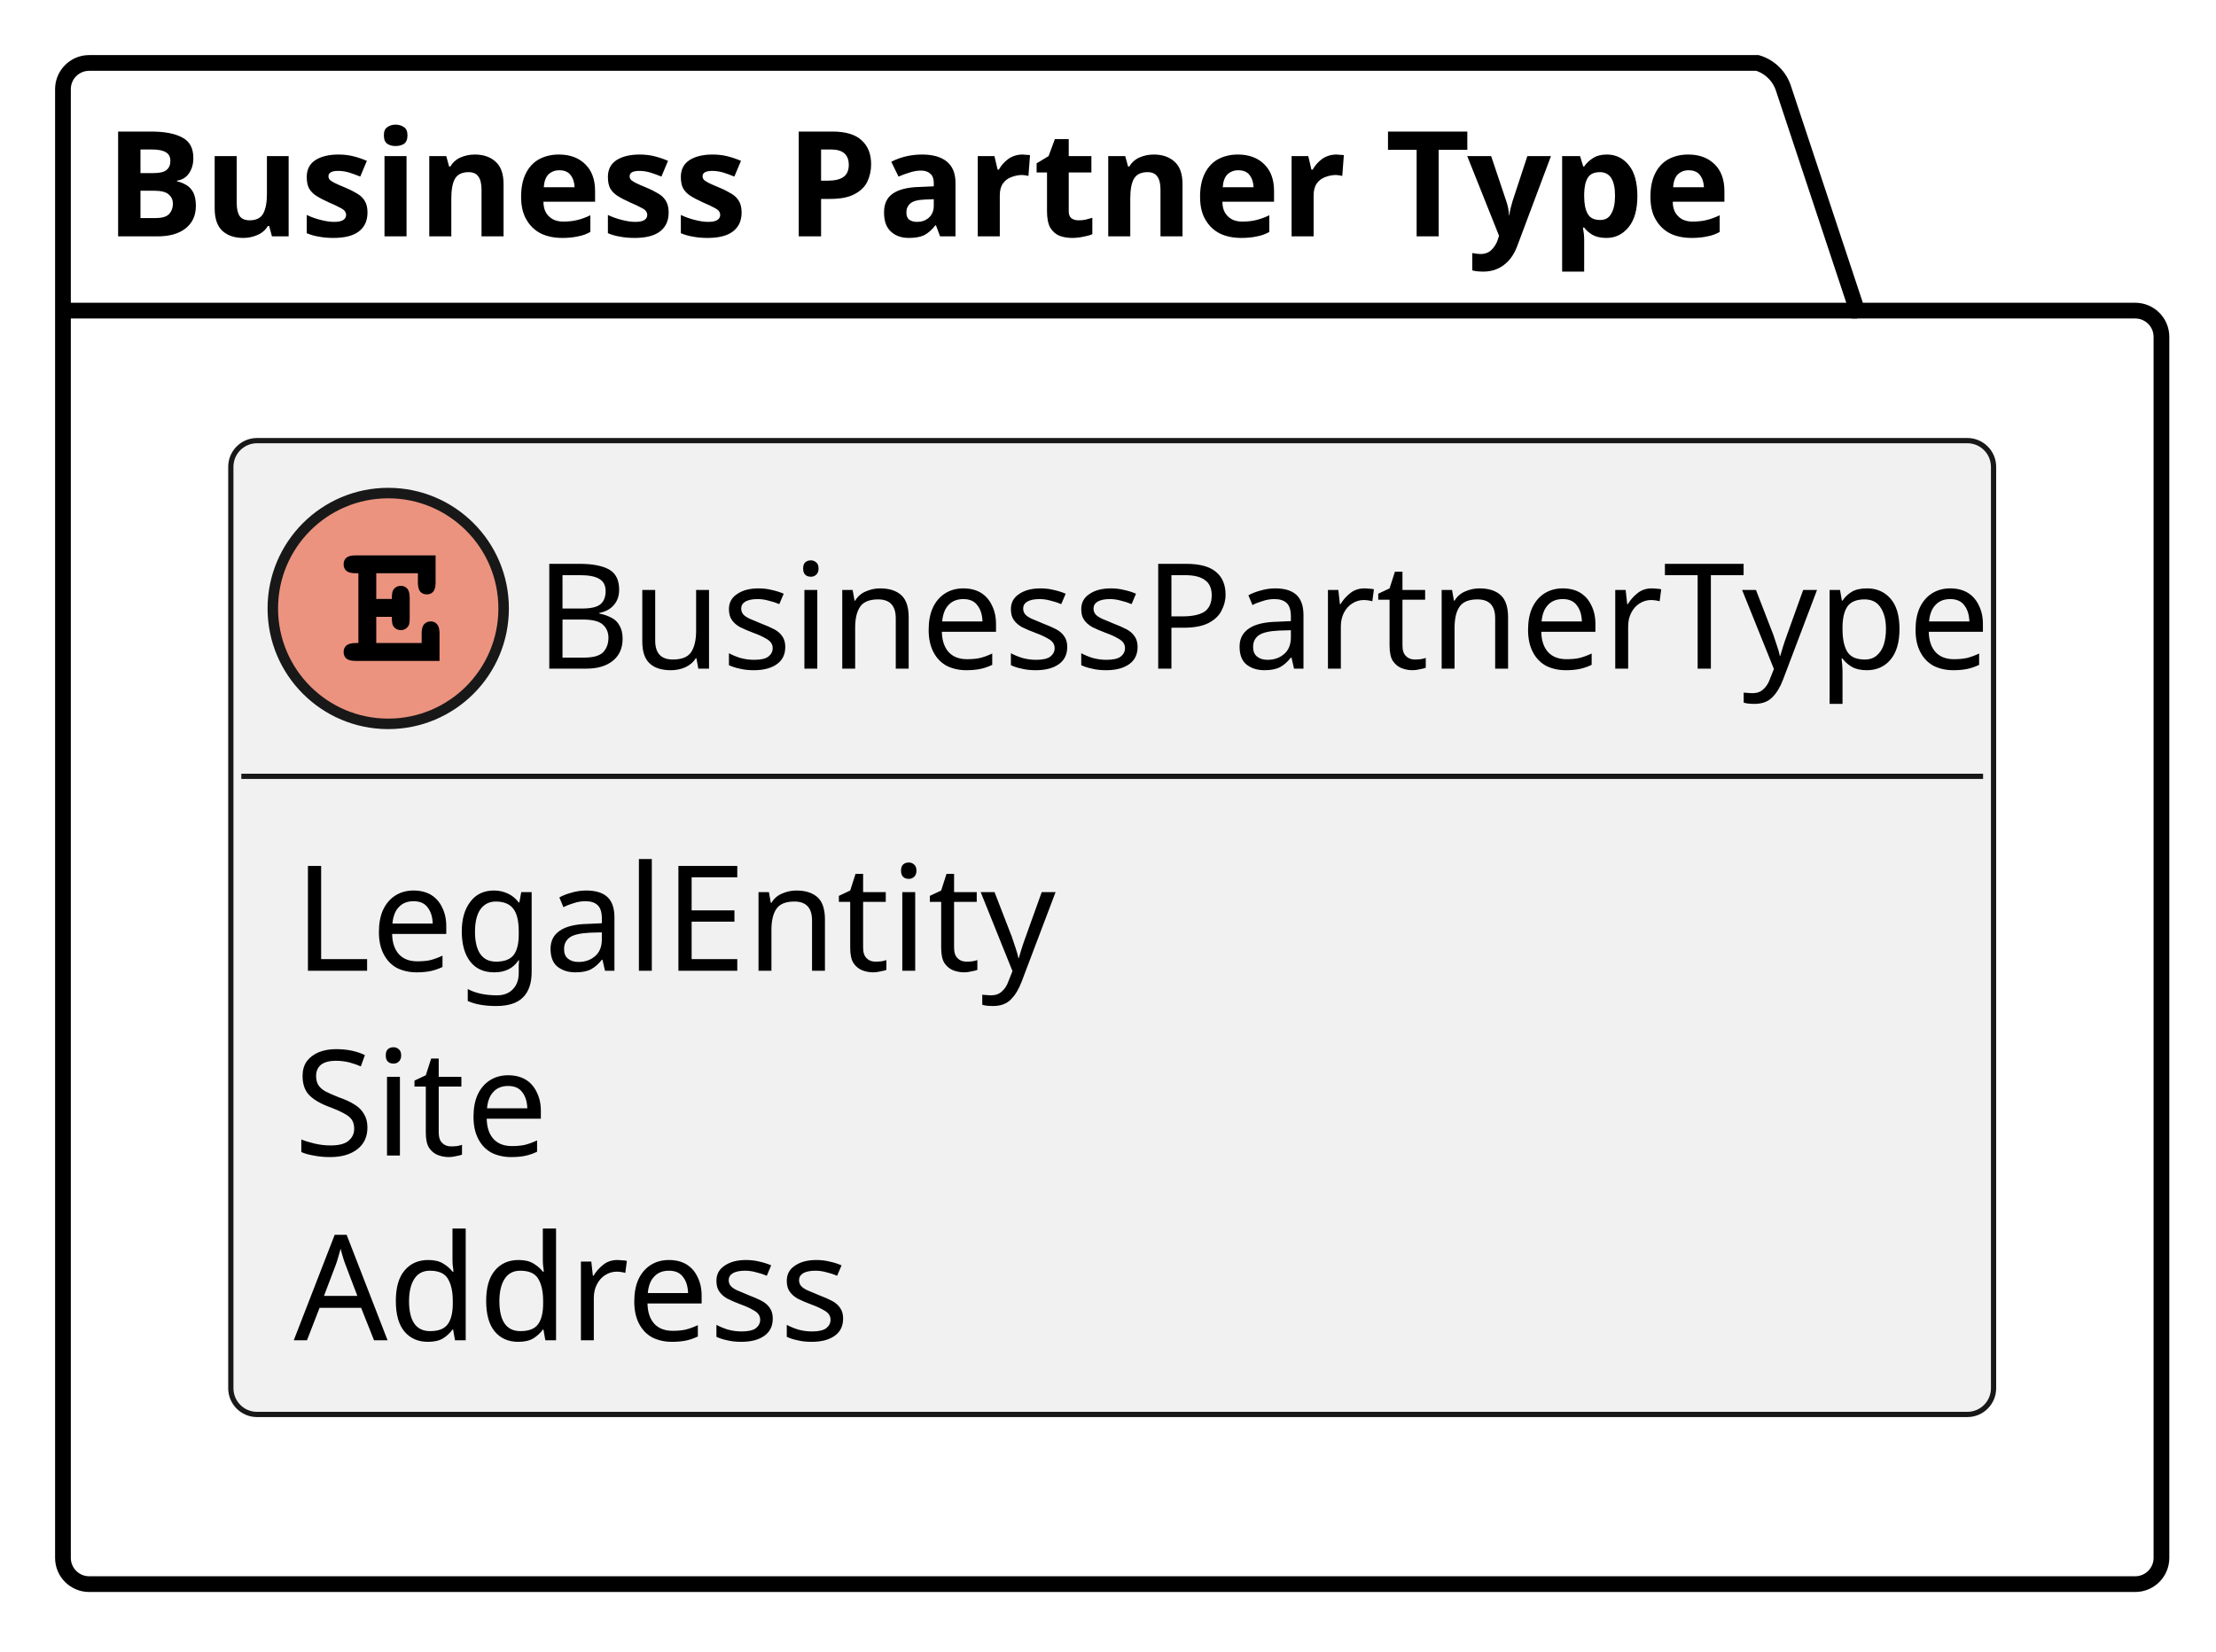
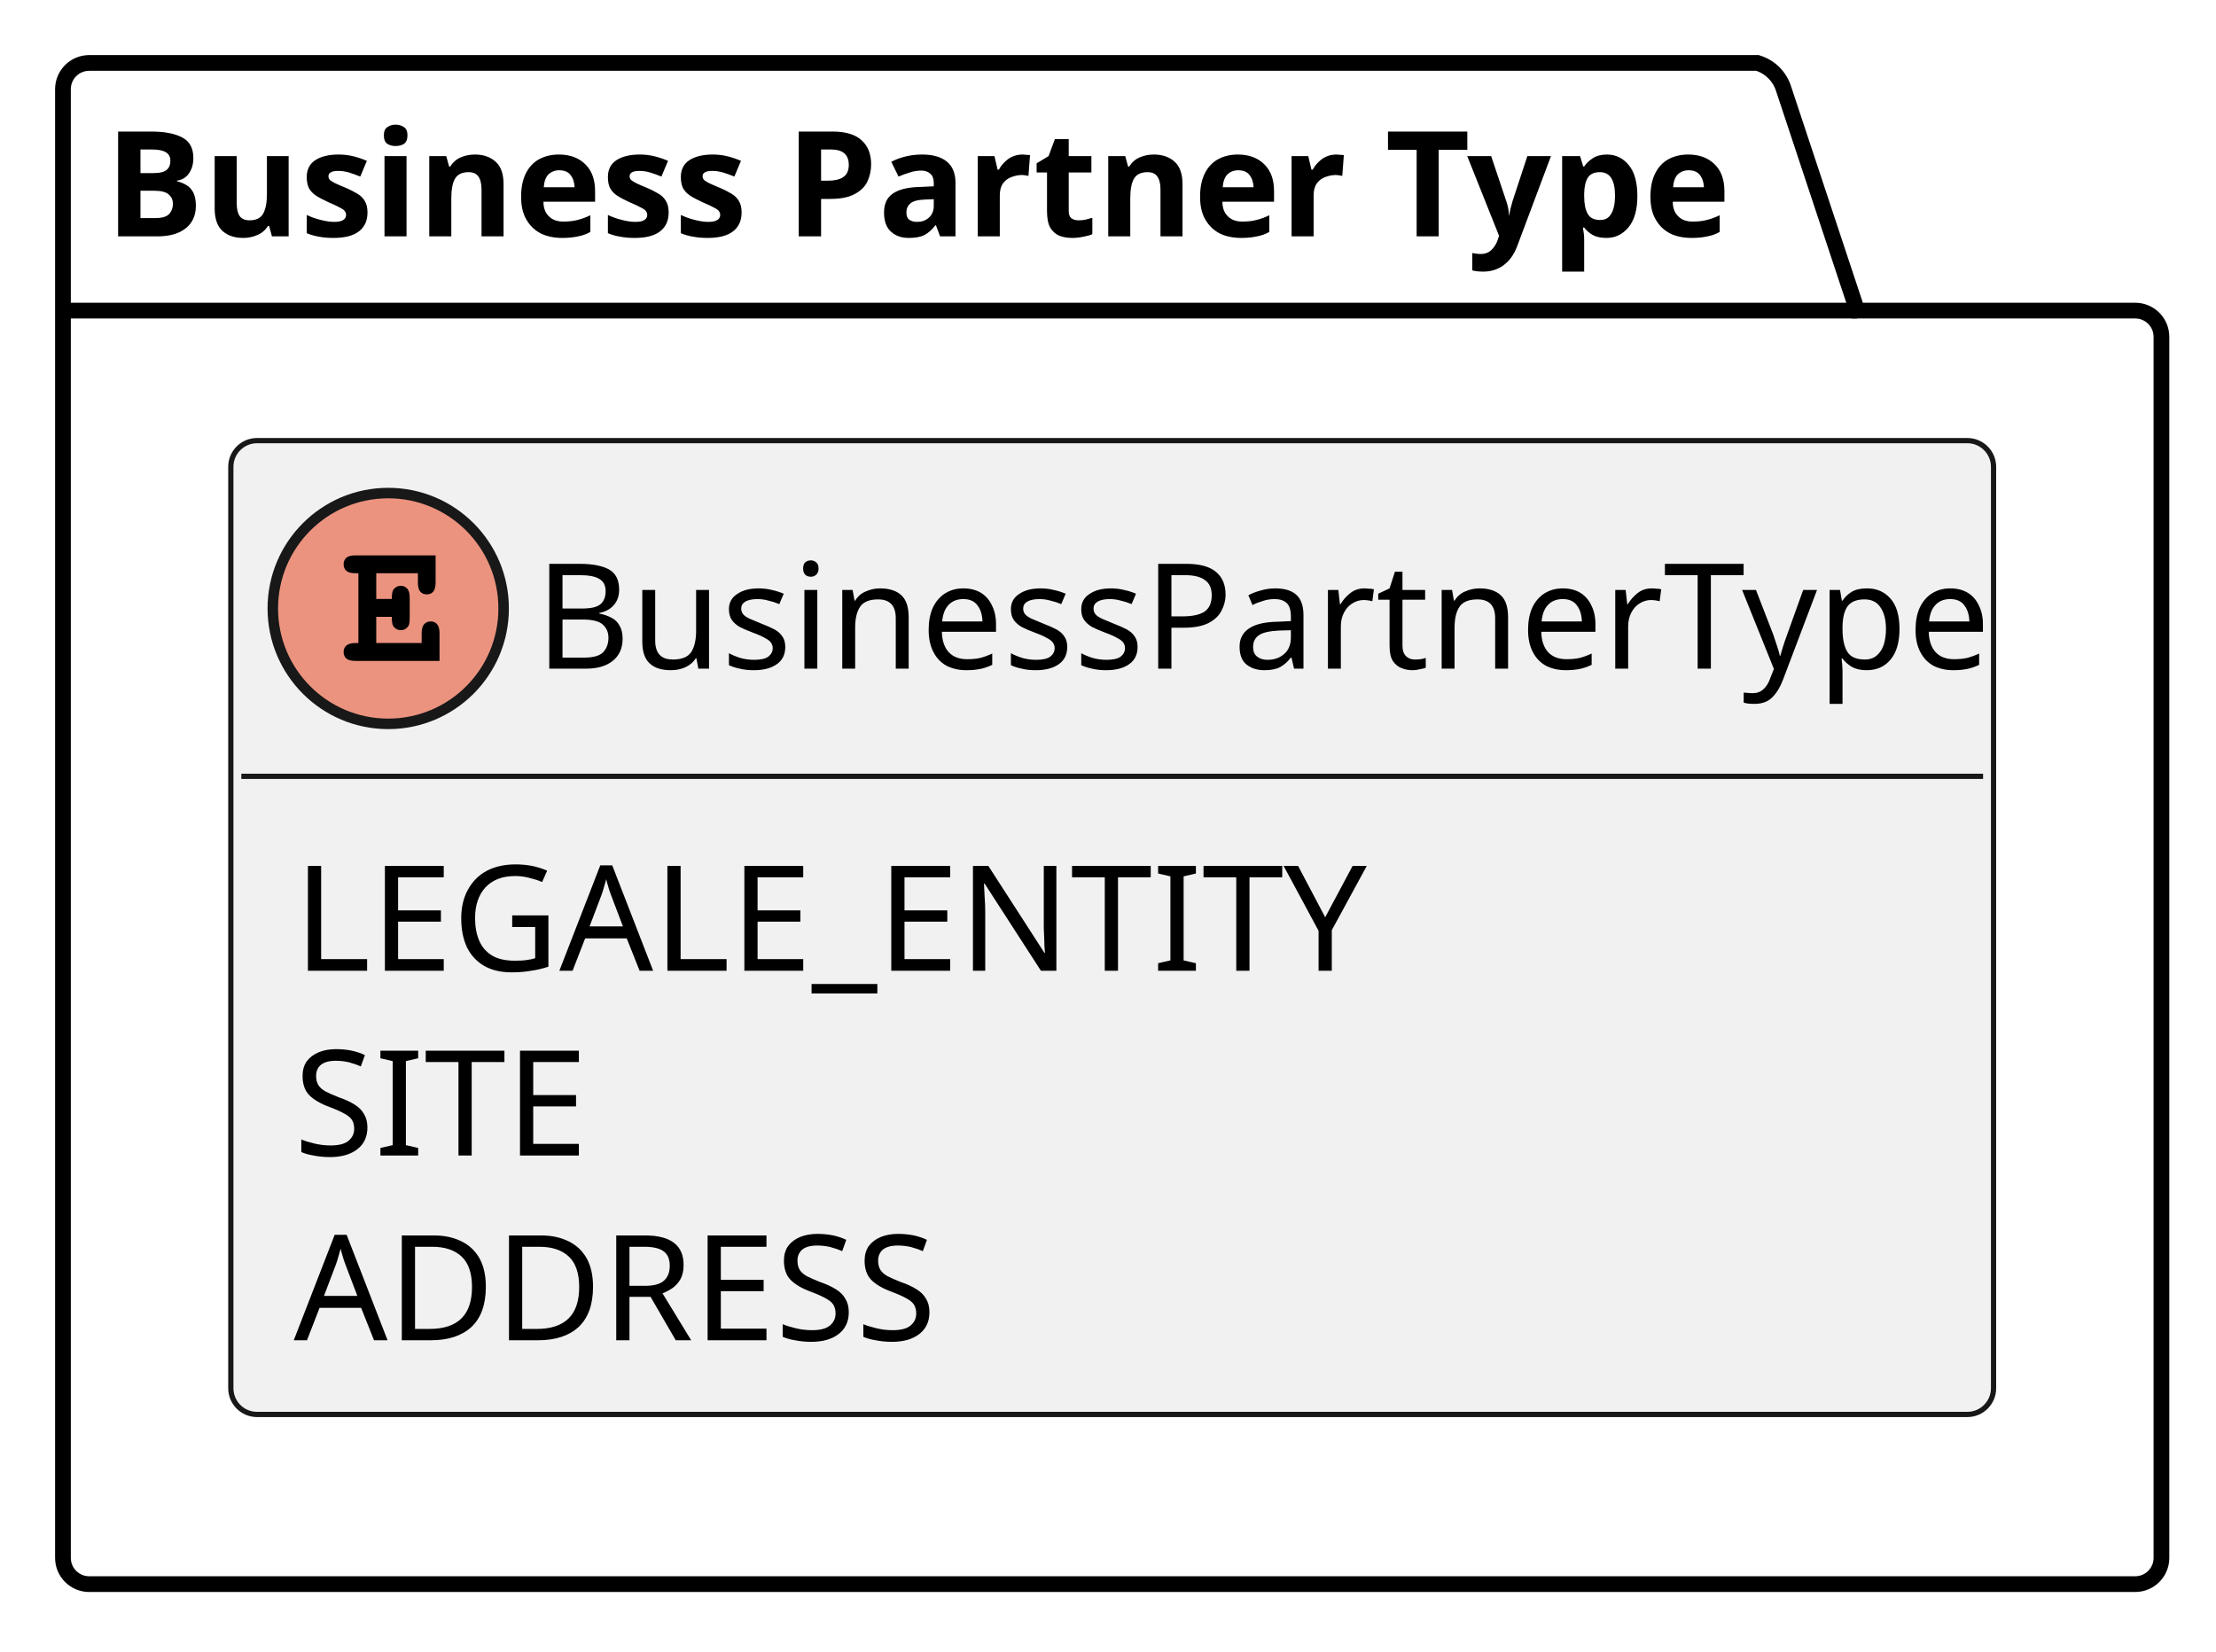
<svg xmlns="http://www.w3.org/2000/svg" contentStyleType="text/css" height="82.292px" preserveAspectRatio="none" style="width:110px;height:82px;background:#FFFFFF;" version="1.1" viewBox="0 0 110 82" width="110.938px" zoomAndPan="magnify">
  <defs />
  <g>
    <g id="cluster_Business Partner Type">
      <path d="M4.427,3.125 L87.24,3.125 A1.953,1.953 0 0 1 88.542,4.427 L92.188,15.421 L105.99,15.421 A1.302,1.302 0 0 1 107.292,16.724 L107.292,77.344 A1.302,1.302 0 0 1 105.99,78.646 L4.427,78.646 A1.302,1.302 0 0 1 3.125,77.344 L3.125,4.427 A1.302,1.302 0 0 1 4.427,3.125 " fill="none" style="stroke:#000000;stroke-width:0.781;" />
      <line style="stroke:#000000;stroke-width:0.781;" x1="3.125" x2="92.188" y1="15.421" y2="15.421" />
      <text fill="#000000" font-family="sans-serif" font-size="7.292" font-weight="bold" lengthAdjust="spacing" textLength="82.292" x="5.208" y="11.736">Business Partner Type</text>
    </g>
    <g id="elem_BusinessPartnerType">
      <rect codeLine="6" fill="#F1F1F1" height="48.348" id="BusinessPartnerType" rx="1.302" ry="1.302" style="stroke:#181818;stroke-width:0.26;" width="87.5" x="11.458" y="21.875" />
      <ellipse cx="19.271" cy="30.208" fill="#EB937F" rx="5.729" ry="5.729" style="stroke:#181818;stroke-width:0.521;" />
      <path d="M18.677,30.623 L18.677,31.925 L20.931,31.925 L20.931,31.445 Q20.931,31.128 21.053,30.99 Q21.183,30.851 21.379,30.851 Q21.574,30.851 21.696,30.99 Q21.818,31.128 21.818,31.445 L21.818,32.812 L17.651,32.812 Q17.326,32.812 17.188,32.69 Q17.057,32.568 17.057,32.365 Q17.057,32.17 17.196,32.047 Q17.334,31.925 17.651,31.925 L17.79,31.925 L17.79,28.459 L17.651,28.459 Q17.326,28.459 17.188,28.337 Q17.057,28.215 17.057,28.011 Q17.057,27.816 17.188,27.694 Q17.326,27.572 17.651,27.572 L21.623,27.572 L21.623,28.922 Q21.623,29.24 21.501,29.378 Q21.387,29.509 21.183,29.509 Q20.988,29.509 20.866,29.378 Q20.744,29.24 20.744,28.922 L20.744,28.459 L18.677,28.459 L18.677,29.736 L19.45,29.736 Q19.45,29.395 19.515,29.297 Q19.653,29.085 19.898,29.085 Q20.093,29.085 20.215,29.224 Q20.337,29.354 20.337,29.671 L20.337,30.697 Q20.337,30.981 20.272,31.079 Q20.134,31.283 19.898,31.283 Q19.653,31.283 19.515,31.071 Q19.45,30.973 19.45,30.623 L18.677,30.623 Z " fill="#000000" />
      <text fill="#000000" font-family="sans-serif" font-size="7.292" lengthAdjust="spacing" textLength="70.833" x="26.562" y="33.192">BusinessPartnerType</text>
      <line style="stroke:#181818;stroke-width:0.26;" x1="11.979" x2="98.438" y1="38.542" y2="38.542" />
-       <text fill="#000000" font-family="sans-serif" font-size="7.292" lengthAdjust="spacing" textLength="36.458" x="14.583" y="48.194">LegalEntity</text>
-       <text fill="#000000" font-family="sans-serif" font-size="7.292" lengthAdjust="spacing" textLength="12.5" x="14.583" y="57.366">Site</text>
-       <text fill="#000000" font-family="sans-serif" font-size="7.292" lengthAdjust="spacing" textLength="27.083" x="14.583" y="66.537">Address</text>
+       <text fill="#000000" font-family="sans-serif" font-size="7.292" lengthAdjust="spacing" textLength="57.292" x="14.583" y="48.194">LEGALE_ENTITY</text>
+       <text fill="#000000" font-family="sans-serif" font-size="7.292" lengthAdjust="spacing" textLength="15.625" x="14.583" y="57.366">SITE</text>
+       <text fill="#000000" font-family="sans-serif" font-size="7.292" lengthAdjust="spacing" textLength="34.375" x="14.583" y="66.537">ADDRESS</text>
    </g>
  </g>
</svg>
